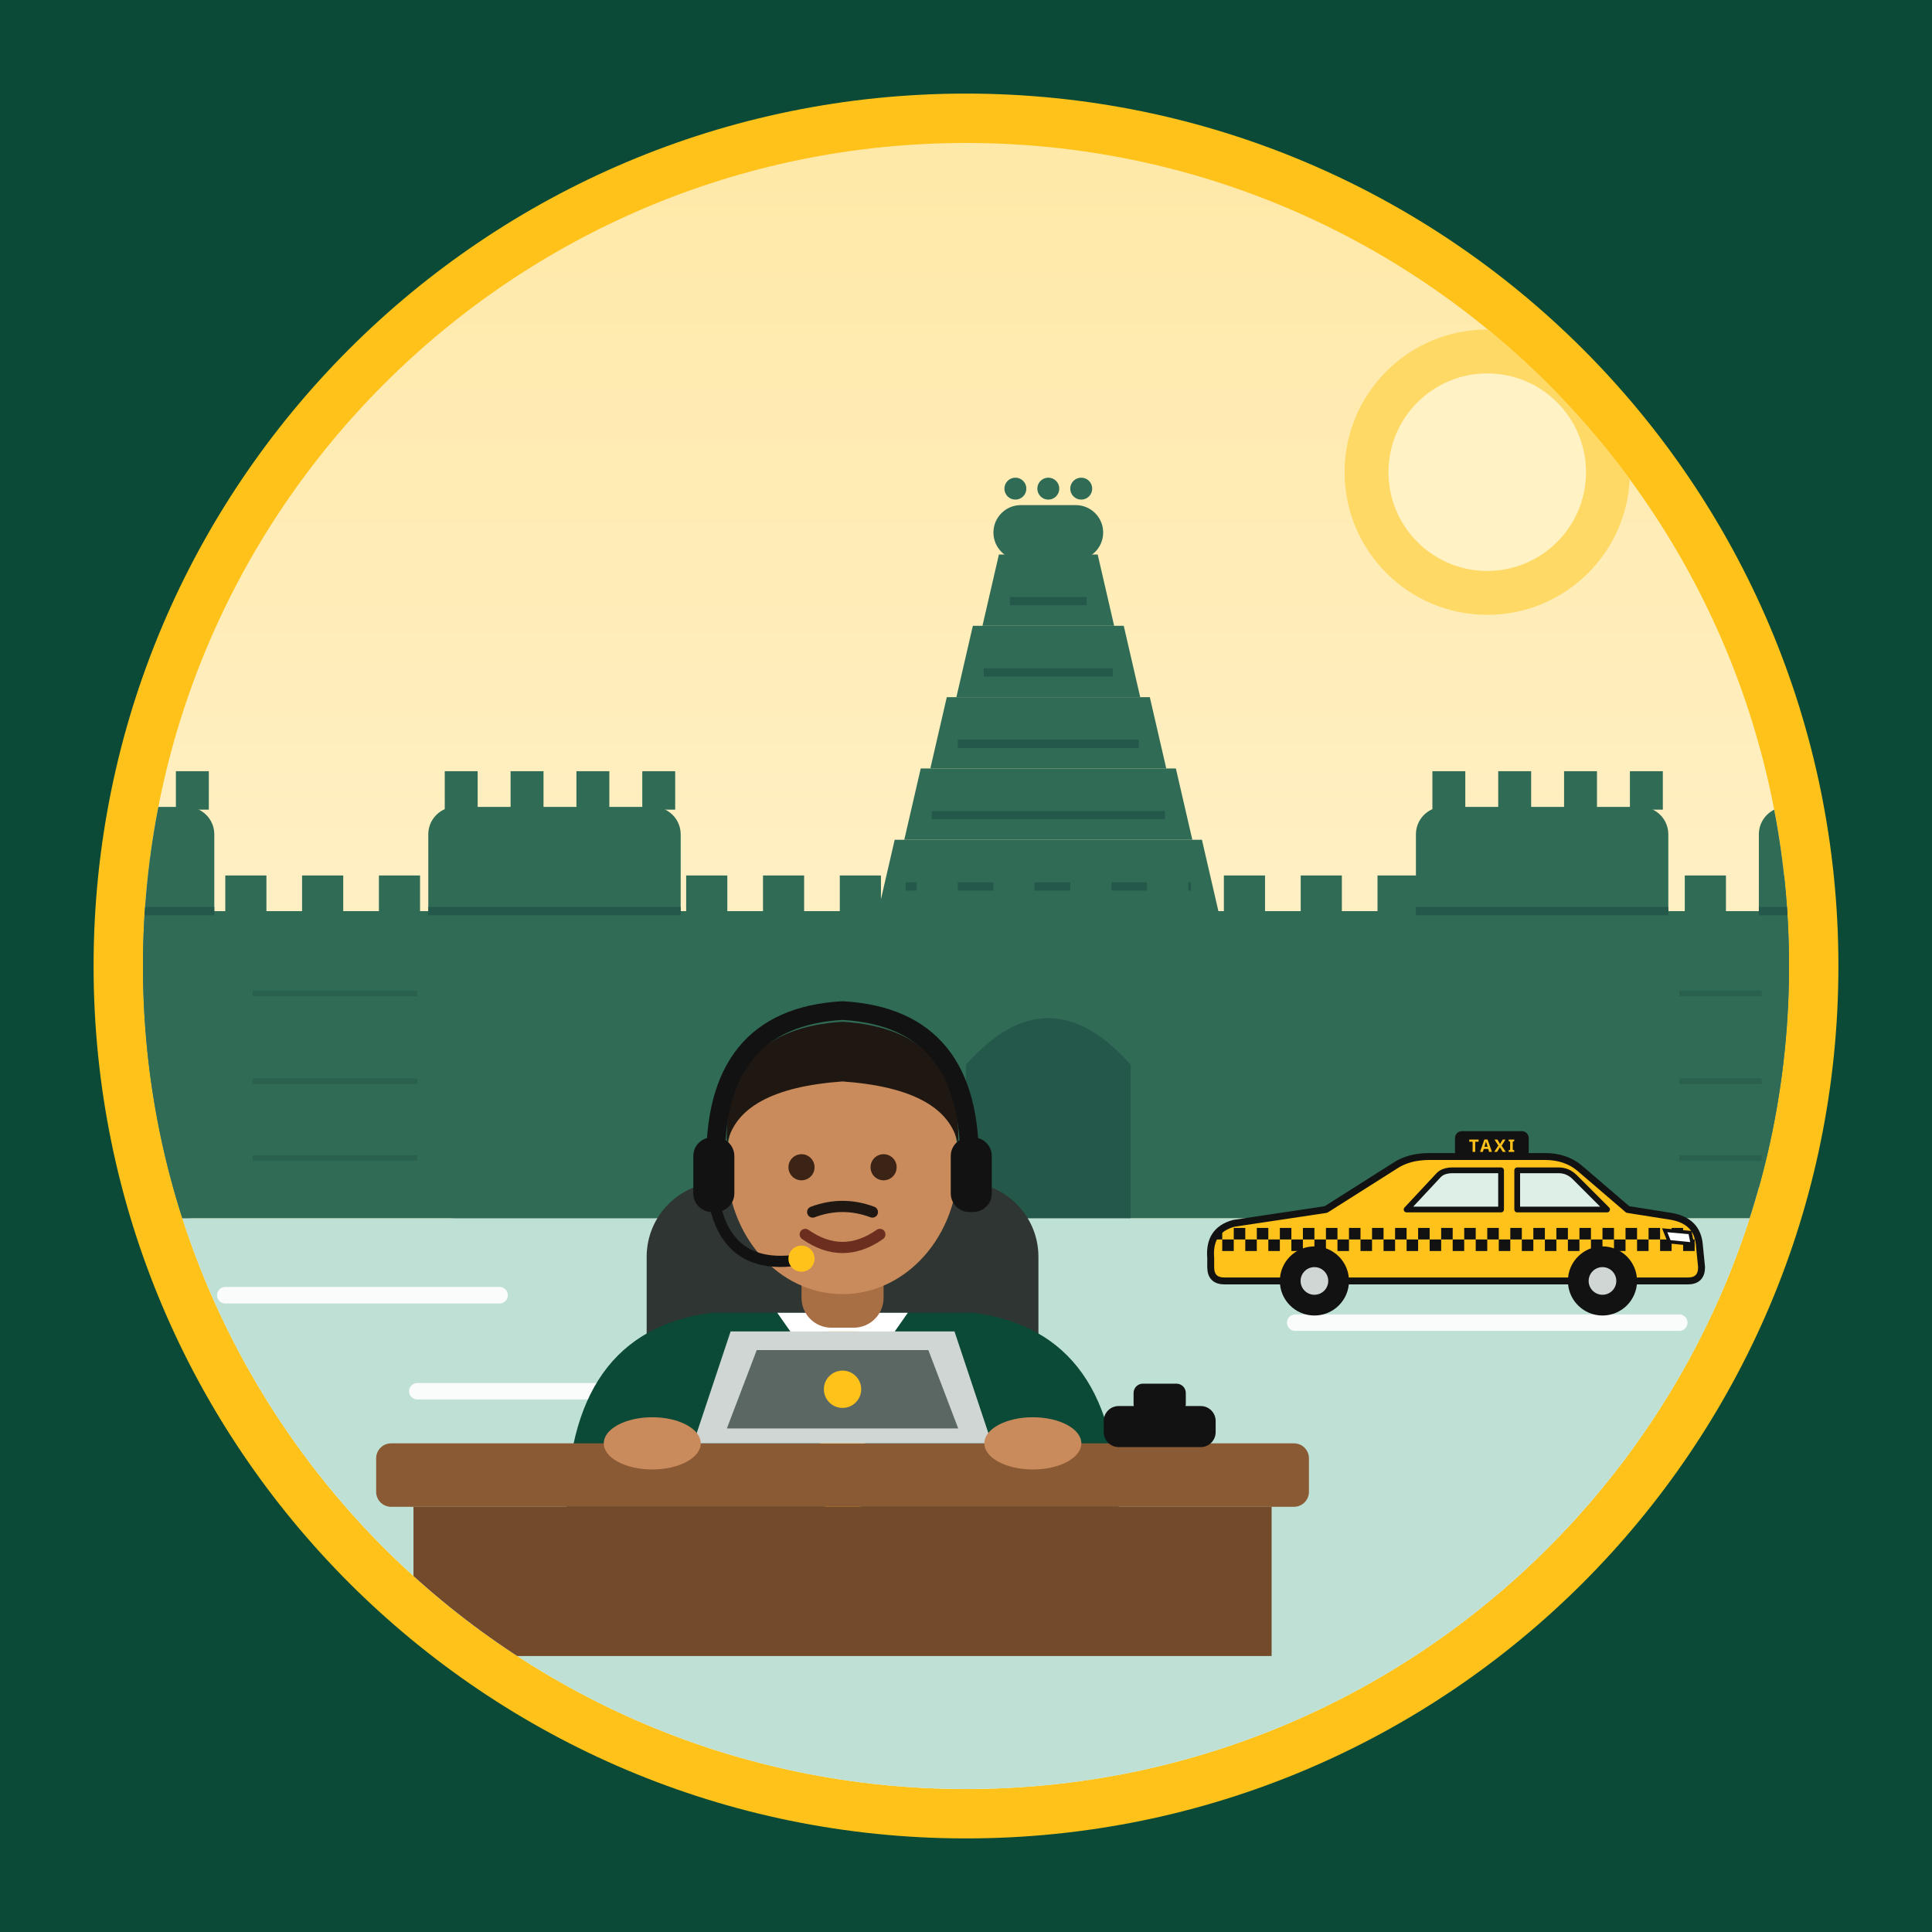
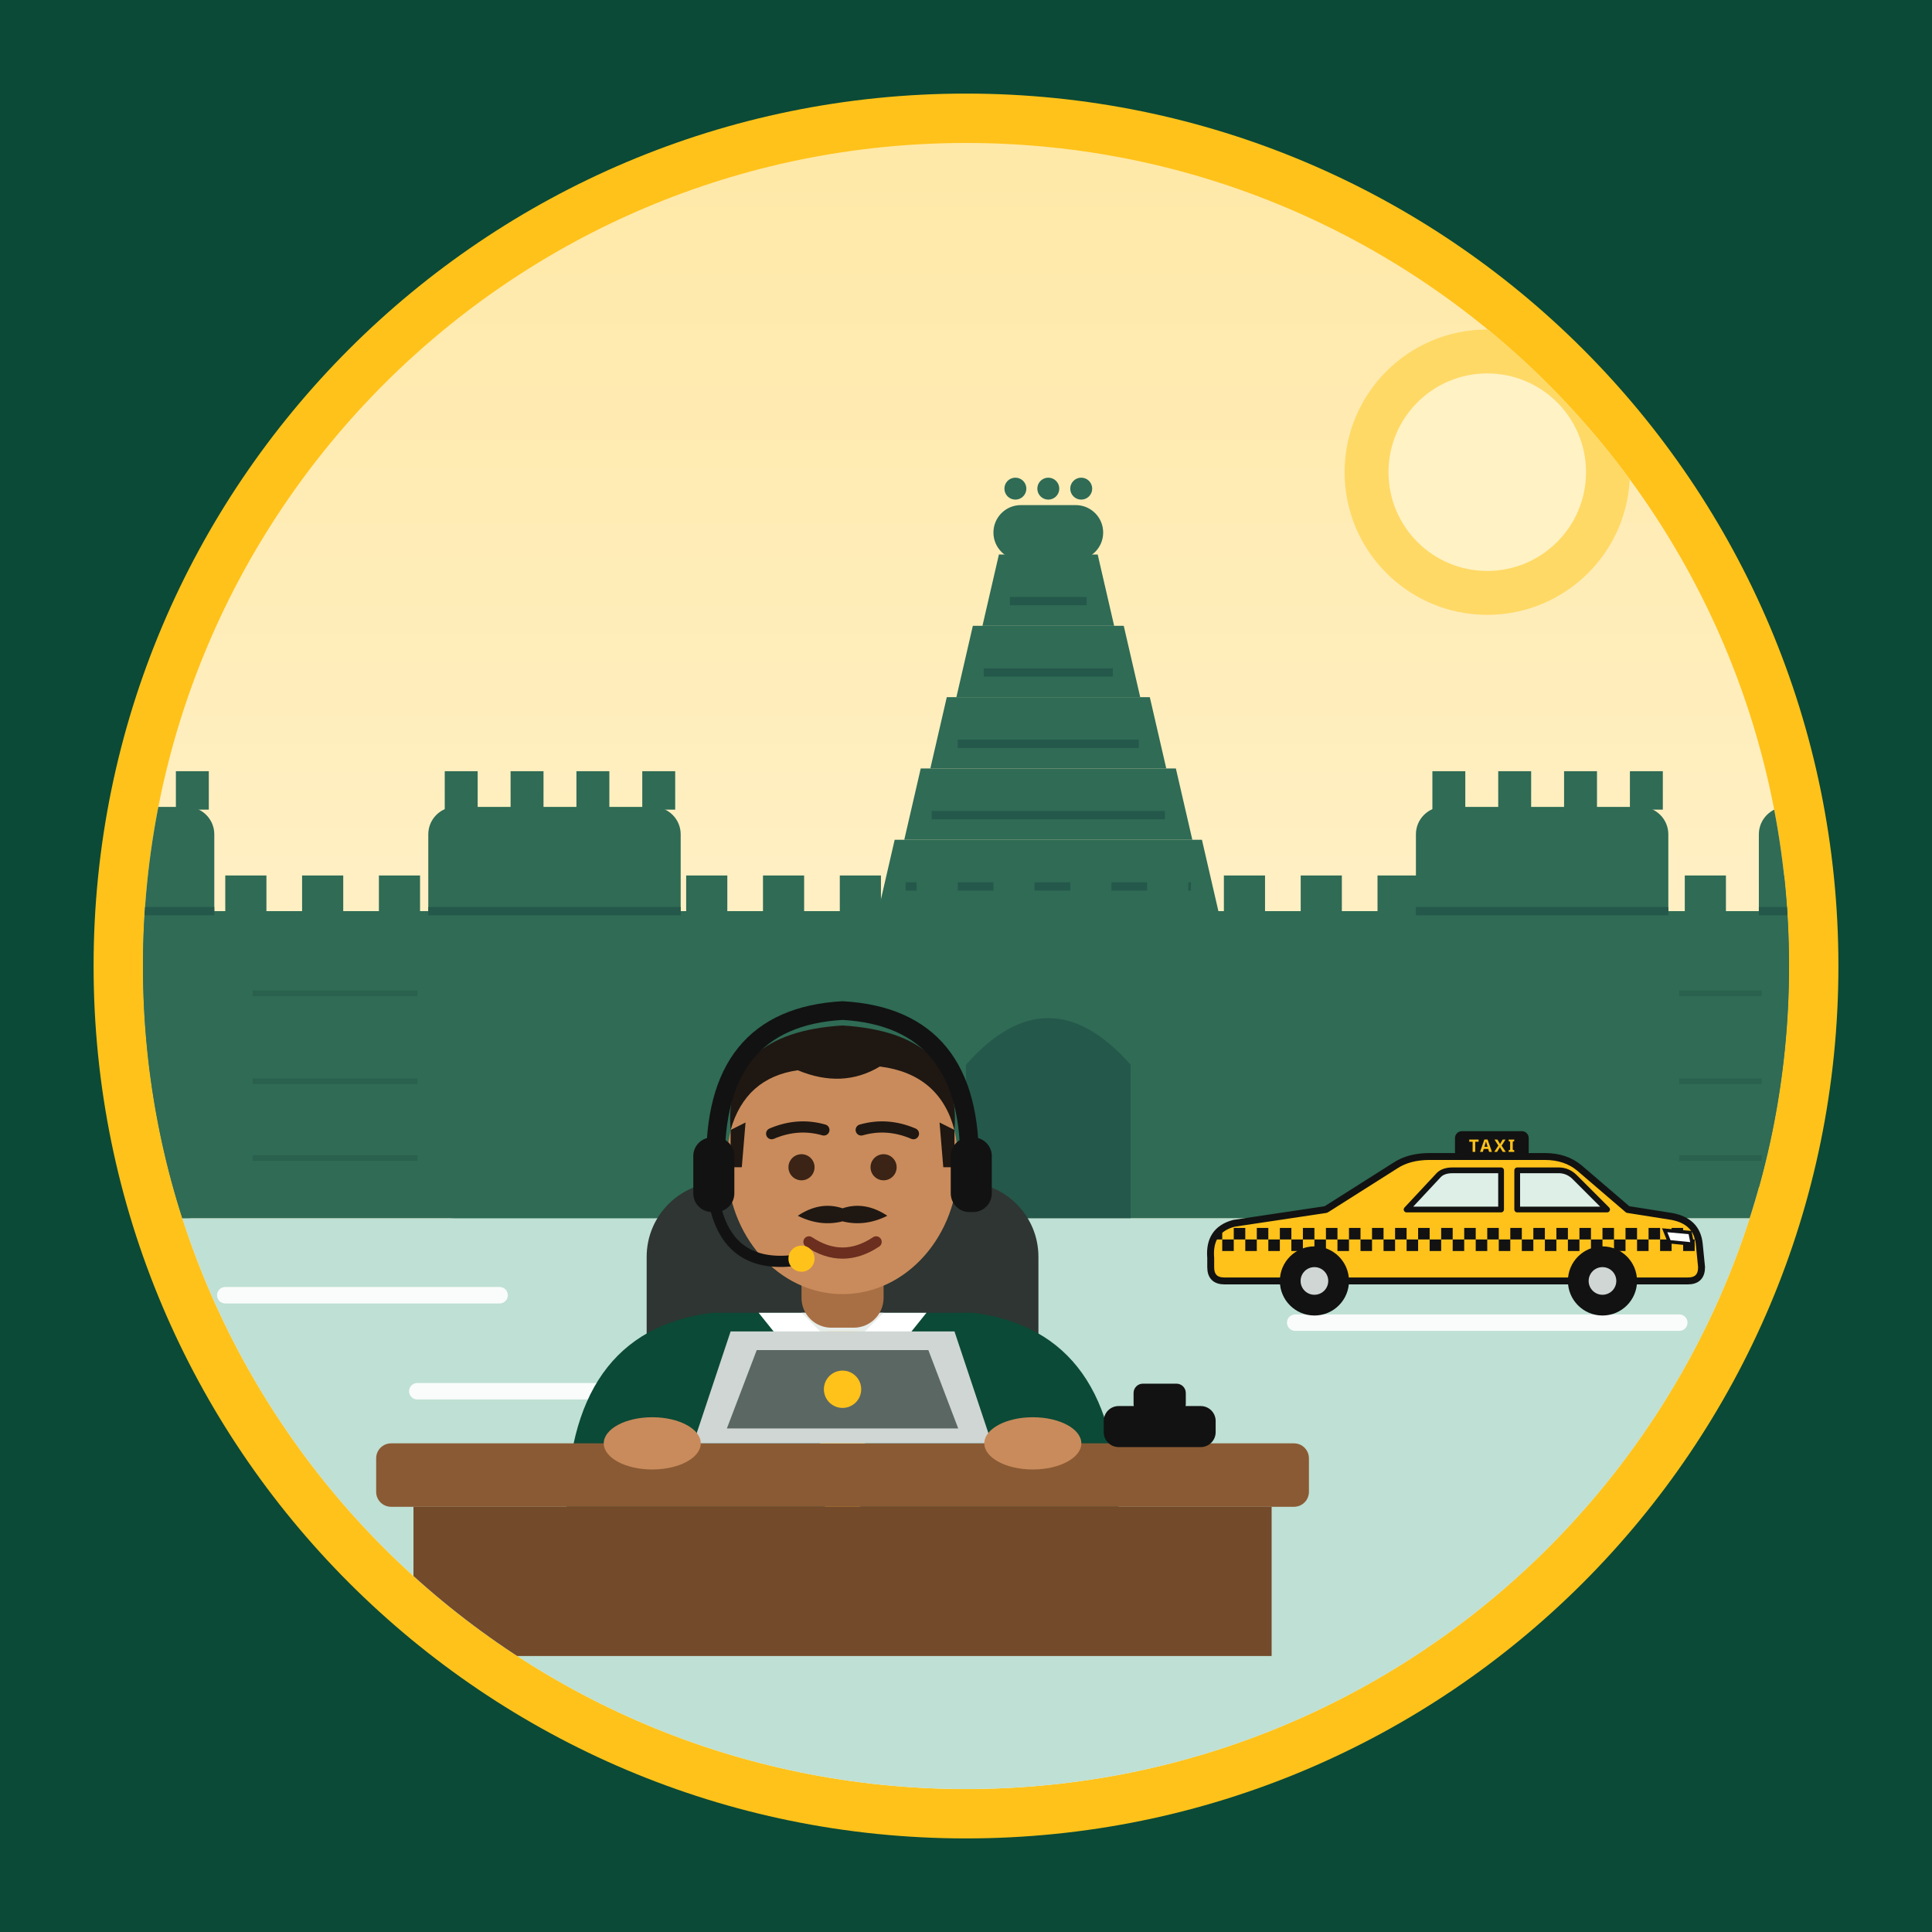
<svg xmlns="http://www.w3.org/2000/svg" viewBox="0 0 1000 1000">
  <defs>
    <clipPath id="oc">
      <circle cx="500" cy="380" r="300" />
    </clipPath>
  </defs>
  <rect width="1000" height="1000" fill="#0B4A36" />
  <g transform="translate(500 500) scale(1.42) translate(-500 -380)">
    <defs>
      <style>@font-face{font-family:Baloo;src:url(file:///tmp/fnt/fontsource-baloo-thambi-2-5.3.0/files/baloo-thambi-2-tamil-800-normal.woff2)}</style>
    </defs>
    <defs>
      <linearGradient id="sky" x1="0" y1="0" x2="0" y2="1">
        <stop offset="0" stop-color="#FFE9A8" />
        <stop offset="1" stop-color="#FFF7E3" />
      </linearGradient>
      <clipPath id="cc">
        <circle cx="500" cy="380" r="300" />
      </clipPath>
    </defs>
    <circle cx="500" cy="380" r="318" fill="#FFC21A" />
    <circle cx="500" cy="380" r="300" fill="url(#sky)" />
    <g clip-path="url(#cc)">
      <circle cx="690" cy="200" r="52" fill="#FFD966" />
      <circle cx="690" cy="200" r="36" fill="#FFF2C4" />
      <g transform="translate(100 210)">
        <path d="M368.0 150 L374.0 124 L486.0 124 L492.0 150Z" fill="#2F6B55" />
        <line x1="378.0" y1="141" x2="482.0" y2="141" stroke="#24584A" stroke-width="3" />
        <path d="M377.5 124 L383.5 98 L476.5 98 L482.5 124Z" fill="#2F6B55" />
        <line x1="387.5" y1="115" x2="472.5" y2="115" stroke="#24584A" stroke-width="3" />
        <path d="M387.0 98 L393.0 72 L467.0 72 L473.0 98Z" fill="#2F6B55" />
        <line x1="397.0" y1="89" x2="463.0" y2="89" stroke="#24584A" stroke-width="3" />
        <path d="M396.5 72 L402.5 46 L457.5 46 L463.5 72Z" fill="#2F6B55" />
        <line x1="406.5" y1="63" x2="453.5" y2="63" stroke="#24584A" stroke-width="3" />
        <path d="M406.0 46 L412.0 20 L448.0 20 L454.0 46Z" fill="#2F6B55" />
        <line x1="416.0" y1="37" x2="444.0" y2="37" stroke="#24584A" stroke-width="3" />
        <rect x="410" y="2" width="40" height="20" rx="10" fill="#2F6B55" />
        <circle cx="418" cy="-4" r="4" fill="#2F6B55" />
        <circle cx="430" cy="-4" r="4" fill="#2F6B55" />
        <circle cx="442" cy="-4" r="4" fill="#2F6B55" />
        <rect x="40" y="150" width="720" height="112" fill="#2F6B55" />
        <rect x="46" y="137" width="15" height="14" fill="#2F6B55" />
        <rect x="74" y="137" width="15" height="14" fill="#2F6B55" />
        <rect x="102" y="137" width="15" height="14" fill="#2F6B55" />
        <rect x="130" y="137" width="15" height="14" fill="#2F6B55" />
        <rect x="158" y="137" width="15" height="14" fill="#2F6B55" />
        <rect x="186" y="137" width="15" height="14" fill="#2F6B55" />
        <rect x="214" y="137" width="15" height="14" fill="#2F6B55" />
        <rect x="242" y="137" width="15" height="14" fill="#2F6B55" />
        <rect x="270" y="137" width="15" height="14" fill="#2F6B55" />
        <rect x="298" y="137" width="15" height="14" fill="#2F6B55" />
        <rect x="326" y="137" width="15" height="14" fill="#2F6B55" />
        <rect x="354" y="137" width="15" height="14" fill="#2F6B55" />
        <rect x="382" y="137" width="15" height="14" fill="#2F6B55" />
        <rect x="410" y="137" width="15" height="14" fill="#2F6B55" />
        <rect x="438" y="137" width="15" height="14" fill="#2F6B55" />
        <rect x="466" y="137" width="15" height="14" fill="#2F6B55" />
        <rect x="494" y="137" width="15" height="14" fill="#2F6B55" />
        <rect x="522" y="137" width="15" height="14" fill="#2F6B55" />
        <rect x="550" y="137" width="15" height="14" fill="#2F6B55" />
        <rect x="578" y="137" width="15" height="14" fill="#2F6B55" />
        <rect x="606" y="137" width="15" height="14" fill="#2F6B55" />
        <rect x="634" y="137" width="15" height="14" fill="#2F6B55" />
        <rect x="662" y="137" width="15" height="14" fill="#2F6B55" />
        <rect x="690" y="137" width="15" height="14" fill="#2F6B55" />
        <rect x="718" y="137" width="15" height="14" fill="#2F6B55" />
        <rect x="746" y="137" width="15" height="14" fill="#2F6B55" />
        <rect x="34" y="112" width="92" height="150" rx="10" fill="#2F6B55" />
        <rect x="40" y="99" width="12" height="14" fill="#2F6B55" />
        <rect x="64" y="99" width="12" height="14" fill="#2F6B55" />
        <rect x="88" y="99" width="12" height="14" fill="#2F6B55" />
        <rect x="112" y="99" width="12" height="14" fill="#2F6B55" />
        <line x1="34" y1="150" x2="126" y2="150" stroke="#24584A" stroke-width="3" />
        <rect x="204" y="112" width="92" height="150" rx="10" fill="#2F6B55" />
        <rect x="210" y="99" width="12" height="14" fill="#2F6B55" />
        <rect x="234" y="99" width="12" height="14" fill="#2F6B55" />
        <rect x="258" y="99" width="12" height="14" fill="#2F6B55" />
        <rect x="282" y="99" width="12" height="14" fill="#2F6B55" />
        <line x1="204" y1="150" x2="296" y2="150" stroke="#24584A" stroke-width="3" />
        <rect x="564" y="112" width="92" height="150" rx="10" fill="#2F6B55" />
        <rect x="570" y="99" width="12" height="14" fill="#2F6B55" />
        <rect x="594" y="99" width="12" height="14" fill="#2F6B55" />
        <rect x="618" y="99" width="12" height="14" fill="#2F6B55" />
        <rect x="642" y="99" width="12" height="14" fill="#2F6B55" />
        <line x1="564" y1="150" x2="656" y2="150" stroke="#24584A" stroke-width="3" />
        <rect x="689" y="112" width="92" height="150" rx="10" fill="#2F6B55" />
        <rect x="695" y="99" width="12" height="14" fill="#2F6B55" />
        <rect x="719" y="99" width="12" height="14" fill="#2F6B55" />
        <rect x="743" y="99" width="12" height="14" fill="#2F6B55" />
        <rect x="767" y="99" width="12" height="14" fill="#2F6B55" />
        <line x1="689" y1="150" x2="781" y2="150" stroke="#24584A" stroke-width="3" />
        <path d="M400 262 L400 206 Q430 172 460 206 L460 262Z" fill="#24584A" />
        <line x1="140" y1="180" x2="200" y2="180" stroke="#24584A" stroke-width="2" opacity=".6" />
        <line x1="660" y1="180" x2="690" y2="180" stroke="#24584A" stroke-width="2" opacity=".6" />
        <line x1="140" y1="212" x2="200" y2="212" stroke="#24584A" stroke-width="2" opacity=".6" />
        <line x1="660" y1="212" x2="690" y2="212" stroke="#24584A" stroke-width="2" opacity=".6" />
        <line x1="140" y1="240" x2="200" y2="240" stroke="#24584A" stroke-width="2" opacity=".6" />
        <line x1="660" y1="240" x2="690" y2="240" stroke="#24584A" stroke-width="2" opacity=".6" />
      </g>
      <rect x="150" y="472" width="700" height="230" fill="#BFE0D4" />
      <g stroke="#FFFFFF" stroke-width="6" stroke-linecap="round" opacity=".9">
        <line x1="230" y1="500" x2="330" y2="500" />
        <line x1="620" y1="510" x2="760" y2="510" />
        <line x1="300" y1="535" x2="380" y2="535" />
      </g>
      <g transform="translate(585 436) scale(.42)">
        <defs>
          <clipPath id="k1">
            <path d="M10 120 Q8 96 30 90 L110 78 L170 40 Q182 32 200 32 L300 32 Q318 32 330 42 L372 78 L410 84 Q432 88 434 108 L436 128 Q436 140 424 140 L22 140 Q10 140 10 128Z" />
          </clipPath>
        </defs>
        <rect x="222" y="10" width="64" height="24" rx="6" fill="#121212" />
        <text x="254" y="28" text-anchor="middle" font-family="Poppins" font-weight="700" font-size="15" letter-spacing="2" fill="#FFC21A">TAXI</text>
        <path d="M10 120 Q8 96 30 90 L110 78 L170 40 Q182 32 200 32 L300 32 Q318 32 330 42 L372 78 L410 84 Q432 88 434 108 L436 128 Q436 140 424 140 L22 140 Q10 140 10 128Z" fill="#FFC21A" stroke="#121212" stroke-width="6" stroke-linejoin="round" />
        <path d="M180 78 L208 48 Q212 44 220 44 L262 44 L262 78Z" fill="#DDEFE7" stroke="#121212" stroke-width="5" stroke-linejoin="round" />
        <path d="M276 44 L312 44 Q320 44 326 50 L354 78 L276 78Z" fill="#DDEFE7" stroke="#121212" stroke-width="5" stroke-linejoin="round" />
        <g clip-path="url(#k1)">
          <rect x="10" y="94" width="10" height="10" fill="#121212" />
          <rect x="20" y="104" width="10" height="10" fill="#121212" />
          <rect x="30" y="94" width="10" height="10" fill="#121212" />
          <rect x="40" y="104" width="10" height="10" fill="#121212" />
          <rect x="50" y="94" width="10" height="10" fill="#121212" />
          <rect x="60" y="104" width="10" height="10" fill="#121212" />
          <rect x="70" y="94" width="10" height="10" fill="#121212" />
          <rect x="80" y="104" width="10" height="10" fill="#121212" />
          <rect x="90" y="94" width="10" height="10" fill="#121212" />
          <rect x="100" y="104" width="10" height="10" fill="#121212" />
          <rect x="110" y="94" width="10" height="10" fill="#121212" />
          <rect x="120" y="104" width="10" height="10" fill="#121212" />
          <rect x="130" y="94" width="10" height="10" fill="#121212" />
          <rect x="140" y="104" width="10" height="10" fill="#121212" />
          <rect x="150" y="94" width="10" height="10" fill="#121212" />
          <rect x="160" y="104" width="10" height="10" fill="#121212" />
          <rect x="170" y="94" width="10" height="10" fill="#121212" />
          <rect x="180" y="104" width="10" height="10" fill="#121212" />
          <rect x="190" y="94" width="10" height="10" fill="#121212" />
          <rect x="200" y="104" width="10" height="10" fill="#121212" />
          <rect x="210" y="94" width="10" height="10" fill="#121212" />
          <rect x="220" y="104" width="10" height="10" fill="#121212" />
          <rect x="230" y="94" width="10" height="10" fill="#121212" />
          <rect x="240" y="104" width="10" height="10" fill="#121212" />
          <rect x="250" y="94" width="10" height="10" fill="#121212" />
          <rect x="260" y="104" width="10" height="10" fill="#121212" />
          <rect x="270" y="94" width="10" height="10" fill="#121212" />
          <rect x="280" y="104" width="10" height="10" fill="#121212" />
          <rect x="290" y="94" width="10" height="10" fill="#121212" />
          <rect x="300" y="104" width="10" height="10" fill="#121212" />
          <rect x="310" y="94" width="10" height="10" fill="#121212" />
          <rect x="320" y="104" width="10" height="10" fill="#121212" />
          <rect x="330" y="94" width="10" height="10" fill="#121212" />
          <rect x="340" y="104" width="10" height="10" fill="#121212" />
          <rect x="350" y="94" width="10" height="10" fill="#121212" />
          <rect x="360" y="104" width="10" height="10" fill="#121212" />
          <rect x="370" y="94" width="10" height="10" fill="#121212" />
          <rect x="380" y="104" width="10" height="10" fill="#121212" />
          <rect x="390" y="94" width="10" height="10" fill="#121212" />
          <rect x="400" y="104" width="10" height="10" fill="#121212" />
          <rect x="410" y="94" width="10" height="10" fill="#121212" />
          <rect x="420" y="104" width="10" height="10" fill="#121212" />
          <rect x="430" y="94" width="10" height="10" fill="#121212" />
        </g>
        <path d="M404 96 L426 98 L428 108 L408 106Z" fill="#FFFFFF" stroke="#121212" stroke-width="3" />
        <circle cx="100" cy="140" r="30" fill="#121212" />
        <circle cx="100" cy="140" r="12" fill="#cfd6d3" />
        <circle cx="350" cy="140" r="30" fill="#121212" />
        <circle cx="350" cy="140" r="12" fill="#cfd6d3" />
      </g>
    </g>
    <g clip-path="url(#oc)">
      <g transform="translate(455 486) scale(.68) translate(-500 -560)">
        <g>
          <rect x="395" y="520" width="210" height="190" rx="40" fill="#2E3532" />
          <path d="M352 700 Q352 600 430 590 L570 590 Q648 600 648 700Z" fill="#0B4A36" />
-           <path d="M465 590 L500 640 L535 590Z" fill="#FFFFFF" />
+           <path d="M455 590 L500 646 L545 590Z" fill="#FFFFFF" />
+           <path d="M478 590 L500 612 L522 590Z" fill="#E6ECE9" />
          <path d="M492 600 L508 600 L514 690 L500 702 L486 690Z" fill="#FFC21A" />
          <rect x="478" y="548" width="44" height="50" rx="16" fill="#A86F45" />
          <ellipse cx="500" cy="510" rx="62" ry="70" fill="#C98B5B" />
-           <path d="M438 500 Q436 438 500 434 Q564 438 562 500 Q556 470 500 466 Q444 470 438 500Z" fill="#1F1712" />
+           <path d="M440 492 Q436 440 500 436 Q564 440 560 492 Q552 462 520 458 Q500 470 476 460 Q448 464 440 492Z" fill="#1F1712" />
+           <path d="M440 492 L440 512 L446 512 L448 488Z M560 492 L560 512 L554 512 L552 488Z" fill="#1F1712" />
          <circle cx="478" cy="512" r="7" fill="#3b2416" />
          <circle cx="522" cy="512" r="7" fill="#3b2416" />
-           <path d="M480 548 Q500 562 520 548" fill="none" stroke="#6b2e1f" stroke-width="6" stroke-linecap="round" />
-           <path d="M484 536 Q500 530 516 536" fill="none" stroke="#1F1712" stroke-width="6" stroke-linecap="round" />
+           <path d="M476 538 Q488 530 500 534 Q512 530 524 538 Q512 544 500 541 Q488 544 476 538Z" fill="#1F1712" />
+           <path d="M482 552 Q500 564 518 552" fill="none" stroke="#6b2e1f" stroke-width="6" stroke-linecap="round" />
+           <path d="M462 494 Q476 488 490 492 M510 492 Q524 488 538 494" fill="none" stroke="#1F1712" stroke-width="6" stroke-linecap="round" />
          <path d="M432 512 Q430 432 500 428 Q570 432 568 512" fill="none" stroke="#121212" stroke-width="10" />
          <rect x="420" y="496" width="22" height="40" rx="10" fill="#121212" />
          <rect x="558" y="496" width="22" height="40" rx="10" fill="#121212" />
          <path d="M432 534 Q440 566 474 562" fill="none" stroke="#121212" stroke-width="6" />
          <circle cx="478" cy="561" r="7" fill="#FFC21A" />
          <rect x="250" y="660" width="500" height="34" rx="8" fill="#8A5A34" />
          <rect x="270" y="694" width="460" height="80" fill="#734A2A" />
          <path d="M420 660 L440 600 L560 600 L580 660Z" fill="#cfd6d3" />
          <path d="M438 652 L454 610 L546 610 L562 652Z" fill="#5B6763" />
          <circle cx="500" cy="631" r="10" fill="#FFC21A" />
          <ellipse cx="398" cy="660" rx="26" ry="14" fill="#C98B5B" />
          <ellipse cx="602" cy="660" rx="26" ry="14" fill="#C98B5B" />
          <rect x="640" y="640" width="60" height="22" rx="8" fill="#121212" />
          <rect x="656" y="628" width="28" height="16" rx="5" fill="#121212" />
        </g>
      </g>
    </g>
  </g>
</svg>
